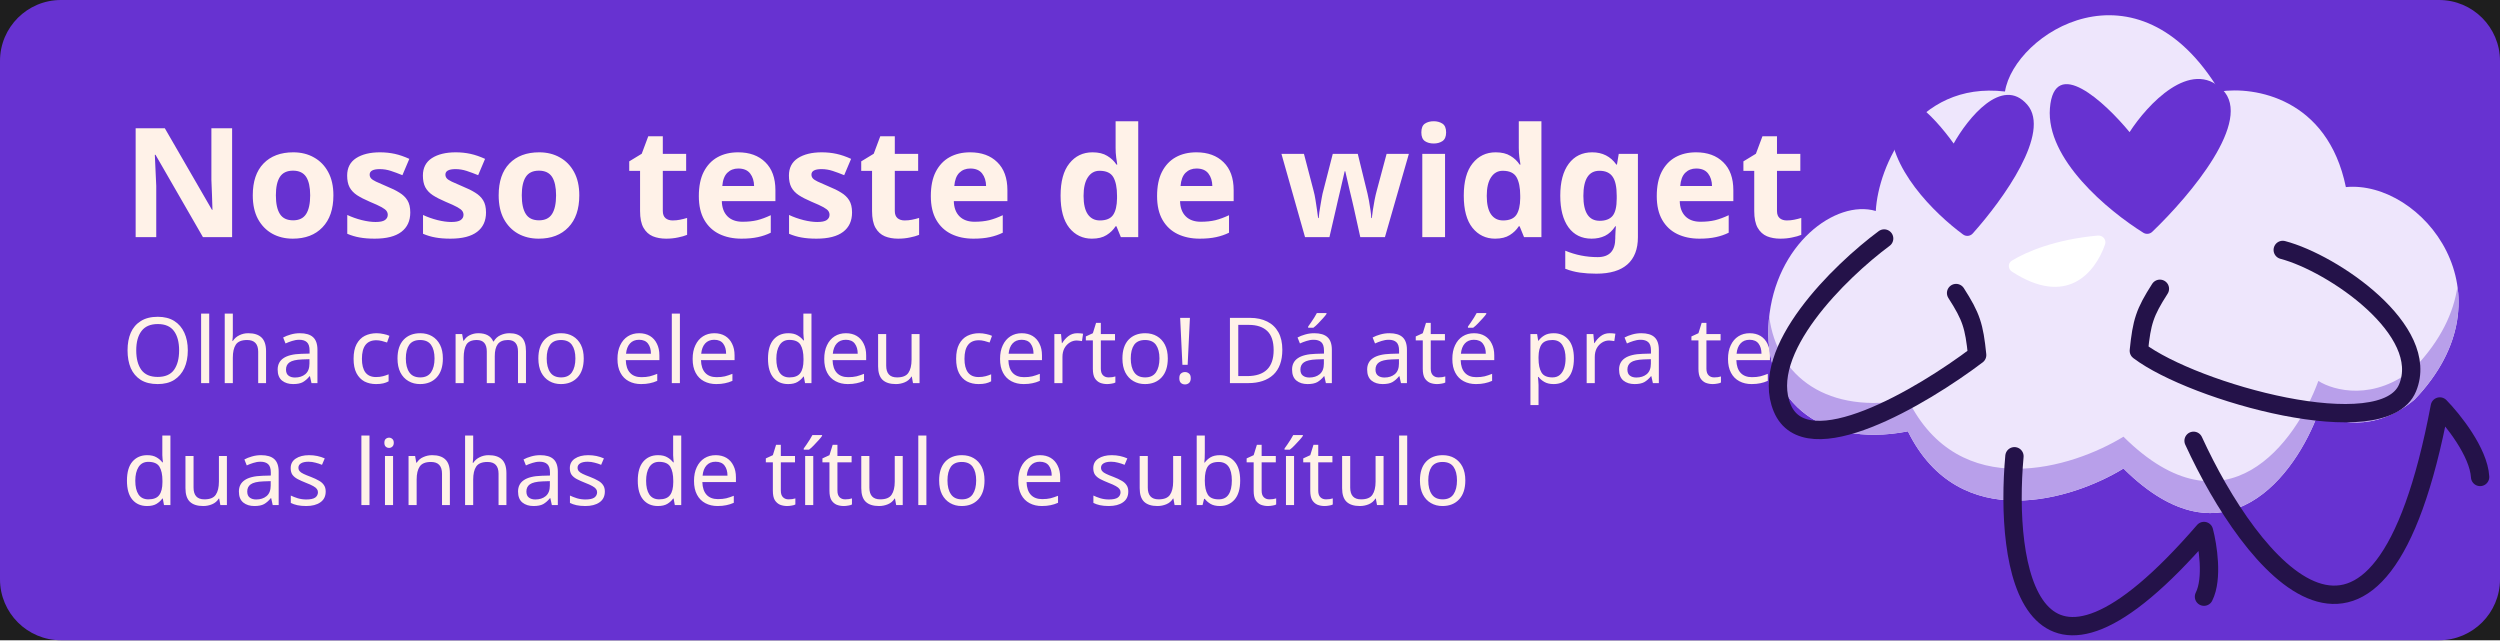
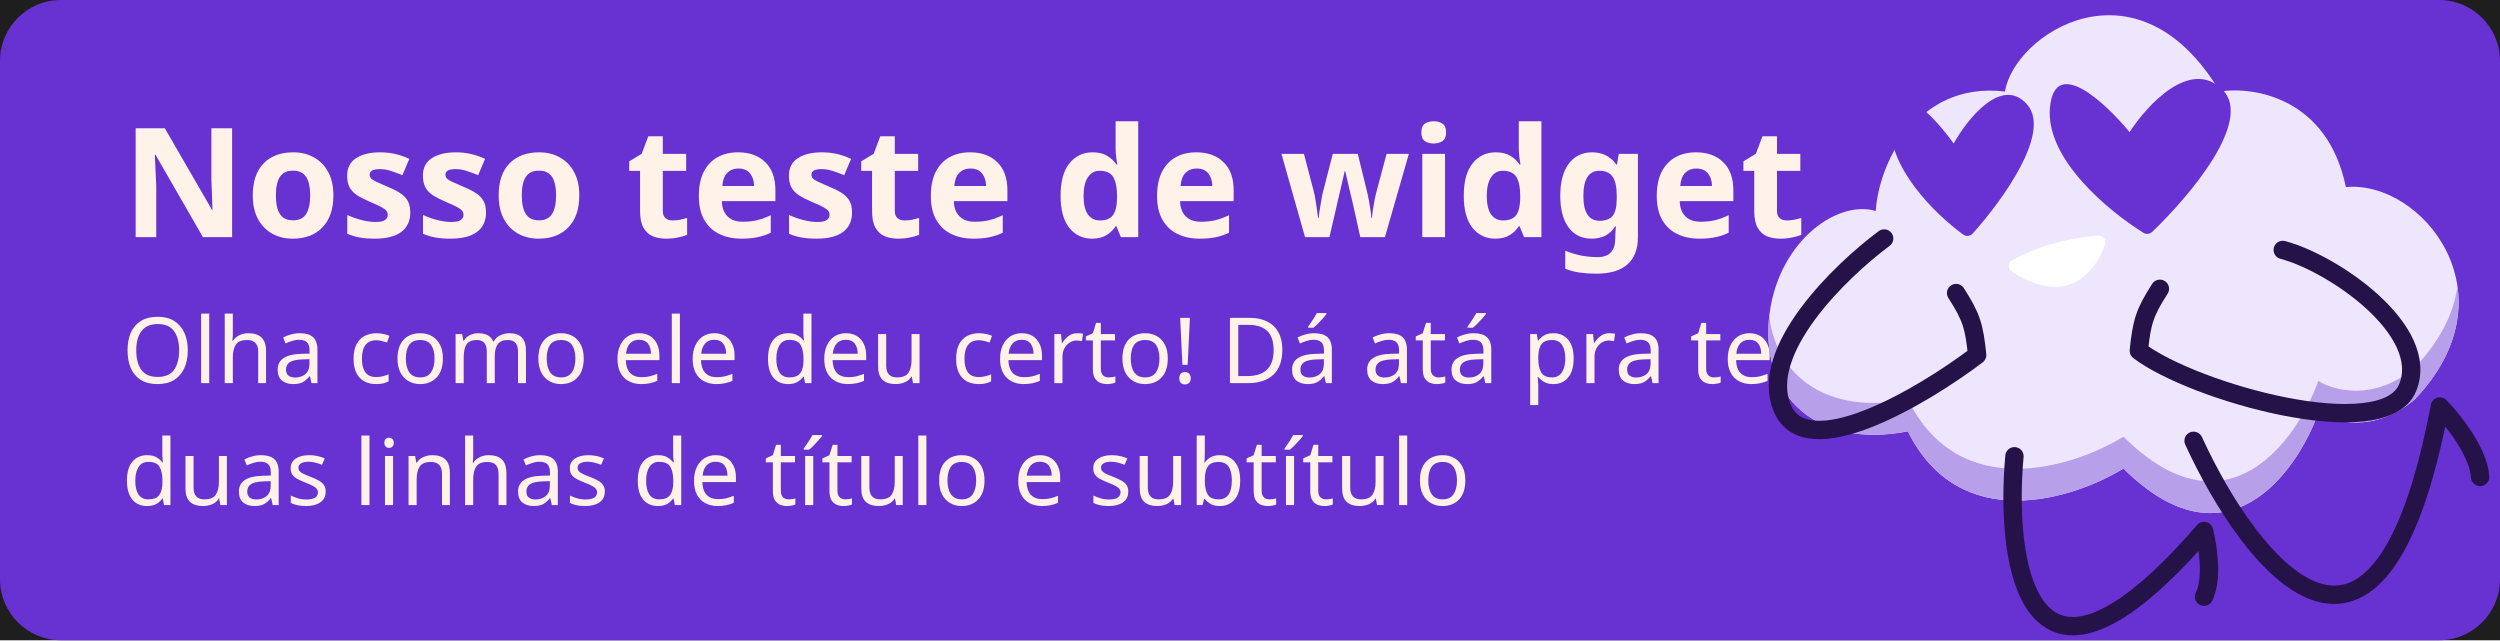
<svg xmlns="http://www.w3.org/2000/svg" width="328" height="84" viewBox="0 0 328 84" fill="none">
  <rect width="328" height="84" fill="#1E1E1E" />
  <g clip-path="url(#clip0_0_1)">
    <rect width="328" height="84" rx="8" fill="#6732D1" />
    <text fill="#FFF2E8" xml:space="preserve" style="white-space: pre" font-family="Source Sans Pro" font-size="20" font-weight="bold" letter-spacing="0em">
      <tspan x="16" y="31.11">Nosso teste de widget</tspan>
    </text>
    <text fill="#FFF2E8" xml:space="preserve" style="white-space: pre" font-family="Source Sans Pro" font-size="12" letter-spacing="0em">
-       <tspan x="16" y="50.266">Olha como ele deu certo! Dá até pra ter </tspan>
+       <tspan x="16" y="50.266">Olha como ele deu certo! Dá atá pra ter </tspan>
      <tspan x="16" y="66.266">duas linhas de título e subtítulo</tspan>
    </text>
    <path d="M291.233 12.006C280.402 -6.107 264.258 4.443 263.055 12.006C251.261 10.613 246.406 21.875 246.105 27.681C240.838 26.129 232.912 32.045 232.067 42.063C231.223 52.081 238.384 58.901 250.317 56.593C257.056 70.248 271.978 65.534 278.597 61.47C292.075 74.846 301.261 62.166 304.169 54.155C306.175 55.432 311.51 56.872 316.805 52.413C330.027 38.58 317.692 23.601 307.779 24.546C305.373 12.842 295.745 11.309 291.233 12.006Z" fill="#EEE6FC" />
    <path fill-rule="evenodd" clip-rule="evenodd" d="M232.122 41.505C233.1 49.477 239.885 54.435 250.317 52.417C257.056 66.072 271.978 61.358 278.597 57.294C292.075 70.67 301.261 57.991 304.169 49.979C306.175 51.256 311.51 52.696 316.805 48.237C320.225 44.66 321.935 41.005 322.42 37.569C323.067 42.109 321.656 47.338 316.805 52.413C311.51 56.872 306.175 55.432 304.169 54.155C301.261 62.166 292.075 74.846 278.597 61.47C271.978 65.534 257.056 70.248 250.317 56.593C238.384 58.901 231.223 52.081 232.067 42.063C232.083 41.876 232.101 41.69 232.122 41.505Z" fill="#B89FEA" />
    <path d="M287.796 57.833C295.229 74.03 312.098 95.805 320.107 53.33C321.789 55.047 325.2 59.302 325.391 62.577" stroke="#241249" stroke-width="2.405" stroke-linecap="round" stroke-linejoin="round" />
    <path d="M264.295 59.86C262.997 74.223 266.153 96.291 289.162 69.666C289.661 71.548 290.36 75.907 289.162 78.284" stroke="#241249" stroke-width="2.405" stroke-linecap="round" stroke-linejoin="round" />
    <path d="M247.201 31.291C241.431 35.569 230.679 46.008 233.829 53.541C236.98 61.073 252.191 52.04 259.403 46.582C259.013 42.763 258.636 41.565 256.639 38.447" stroke="#241249" stroke-width="2.405" stroke-linecap="round" stroke-linejoin="round" />
    <path d="M299.494 32.791C306.112 34.533 319.016 43.372 315.865 50.904C312.715 58.437 287.826 51.481 280.615 46.023C281.004 42.204 281.382 41.006 283.379 37.888" stroke="#241249" stroke-width="2.405" stroke-linecap="round" stroke-linejoin="round" />
    <path d="M248.043 15.964C248.485 9.59 253.745 15.22 256.32 18.832C258.16 15.539 262.666 9.909 265.977 13.733C269.132 17.378 262.848 26.136 258.828 30.628C258.498 30.997 257.949 31.056 257.551 30.763C253.823 28.019 247.629 21.944 248.043 15.964Z" fill="#6732D1" />
    <path d="M268.949 14.201C269.506 7.234 276.147 13.388 279.399 17.336C281.721 13.736 287.41 7.582 291.59 11.762C295.623 15.795 287.443 25.556 282.378 30.41C282.058 30.716 281.578 30.77 281.203 30.535C276.528 27.615 268.416 20.855 268.949 14.201Z" fill="#6732D1" />
    <path d="M275.226 30.907C269.697 31.407 265.883 33.012 263.956 34.198C263.409 34.534 263.434 35.289 263.971 35.639C271.126 40.291 274.853 35.85 276.18 32.081C276.4 31.455 275.887 30.847 275.226 30.907Z" fill="white" />
  </g>
  <defs>
    <clipPath id="clip0_0_1">
      <rect width="328" height="84" rx="8" fill="white" />
    </clipPath>
  </defs>
</svg>
